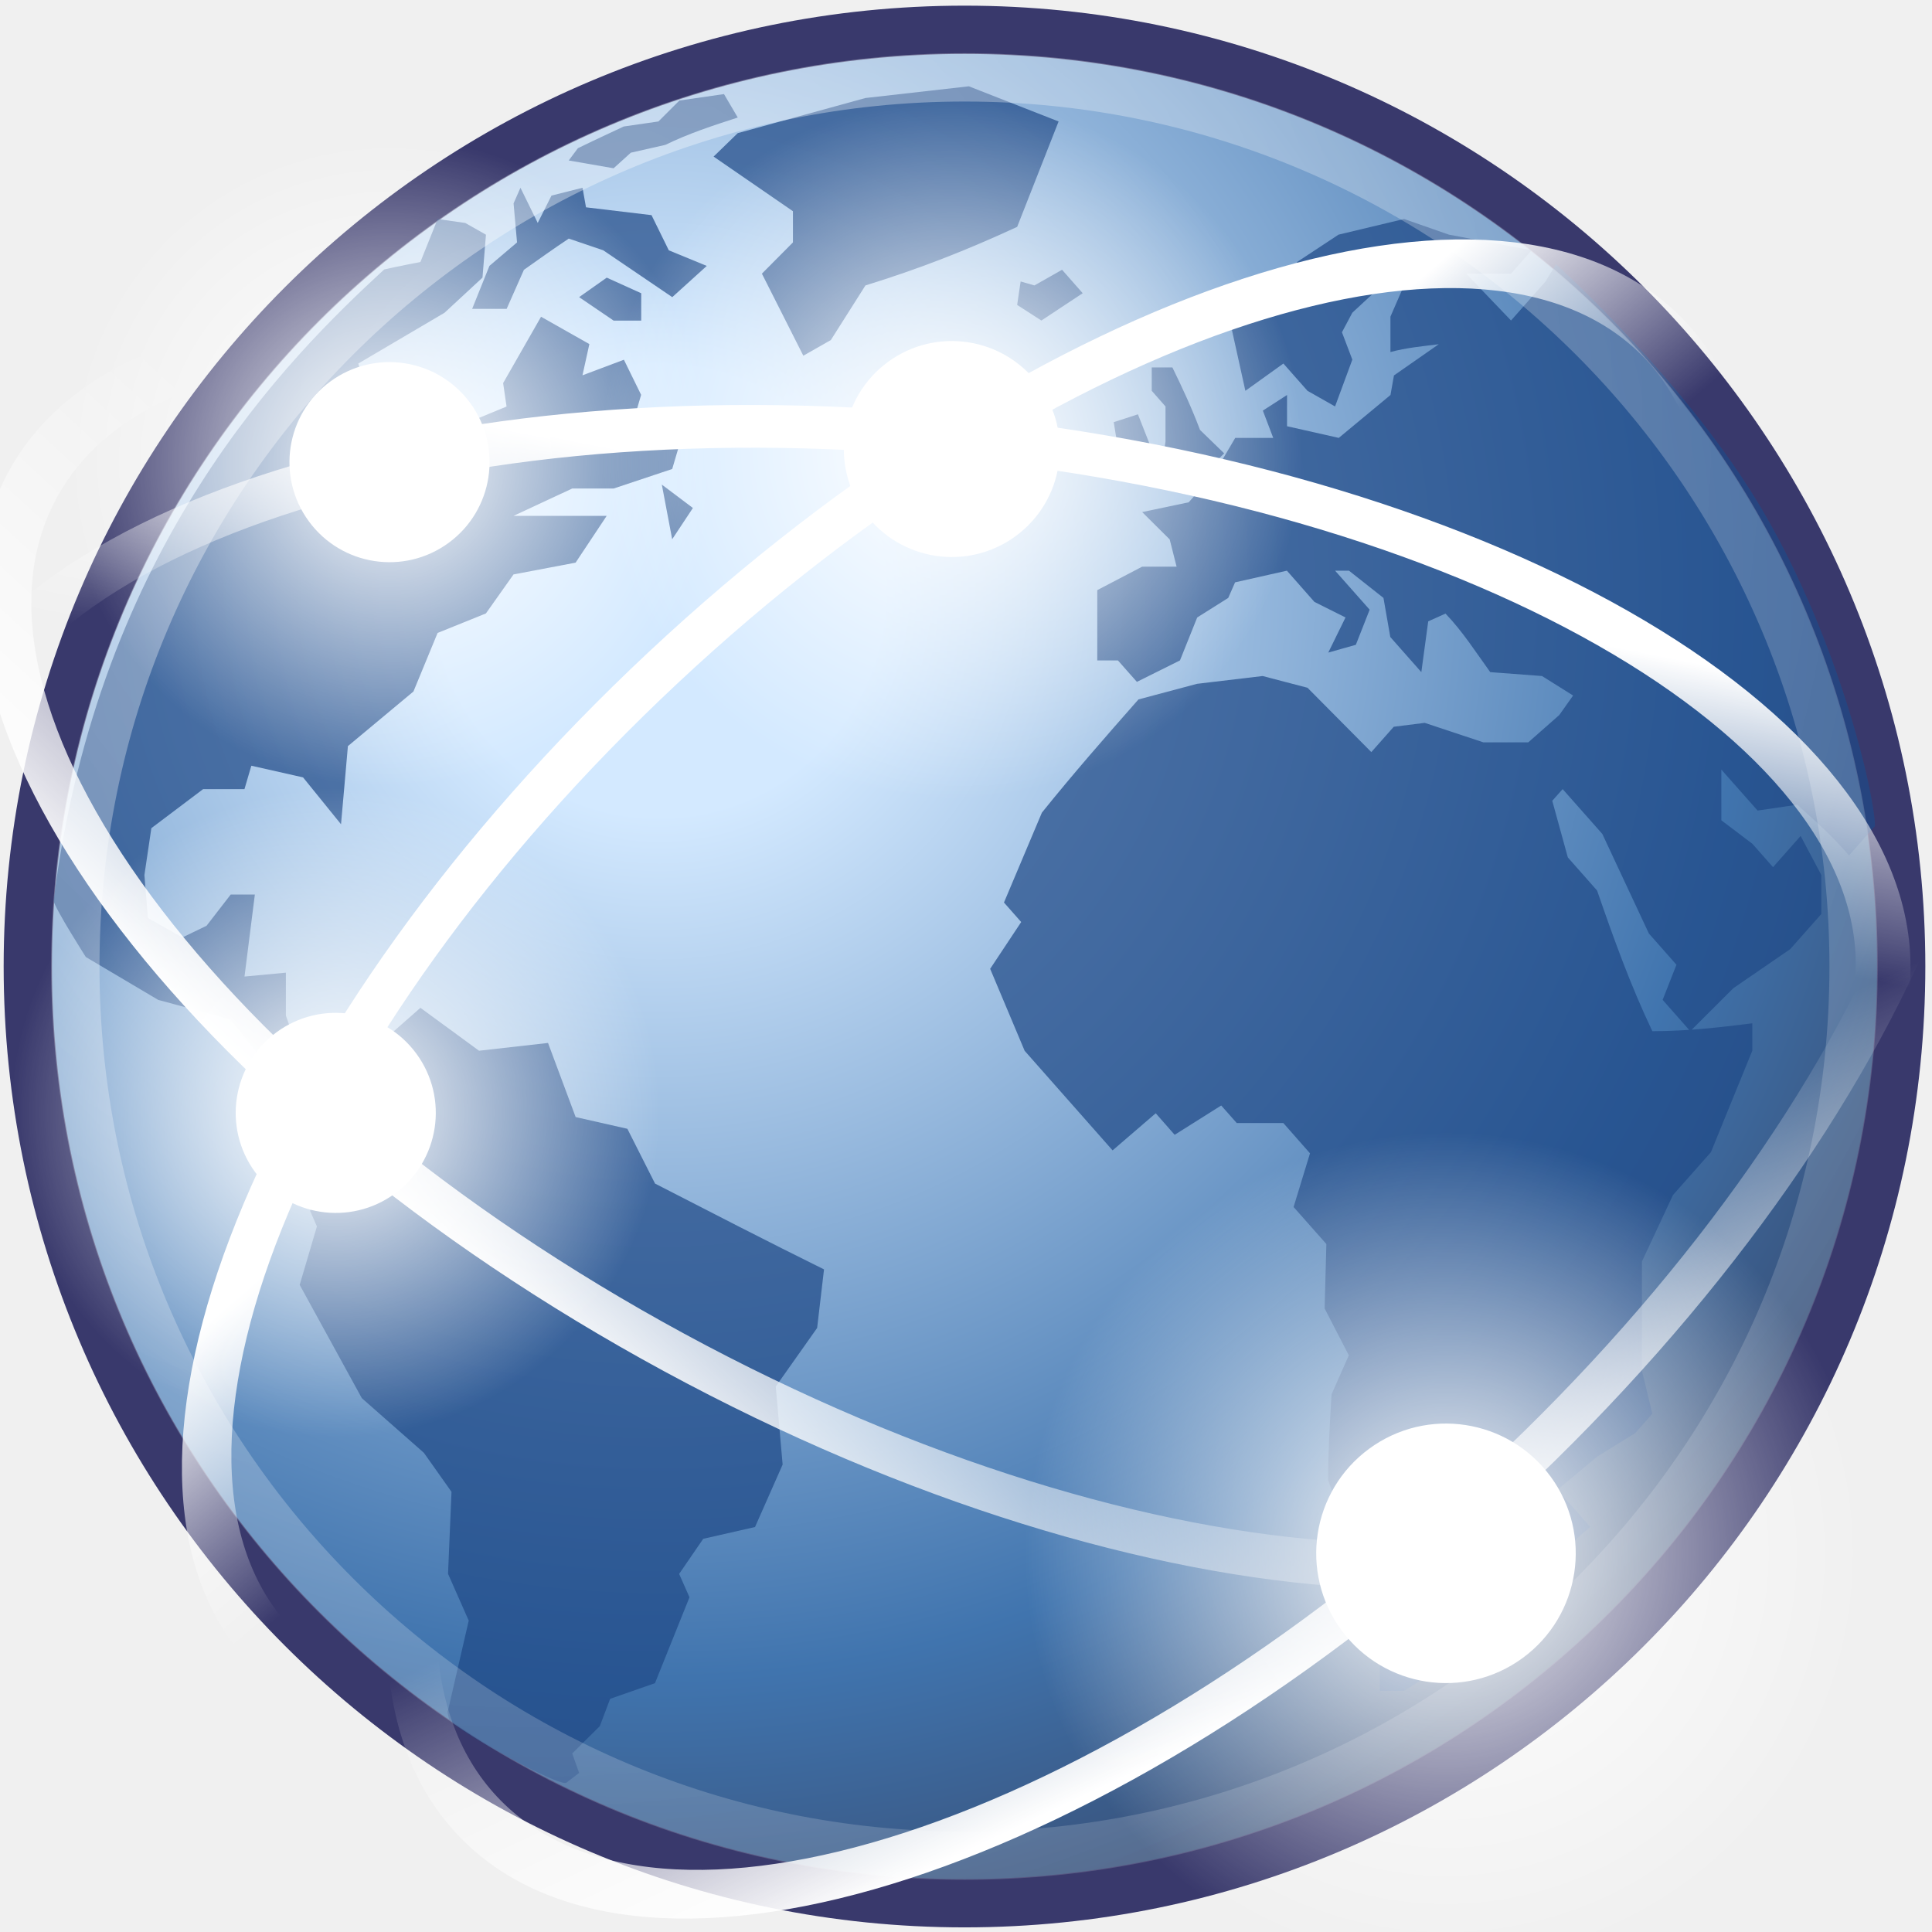
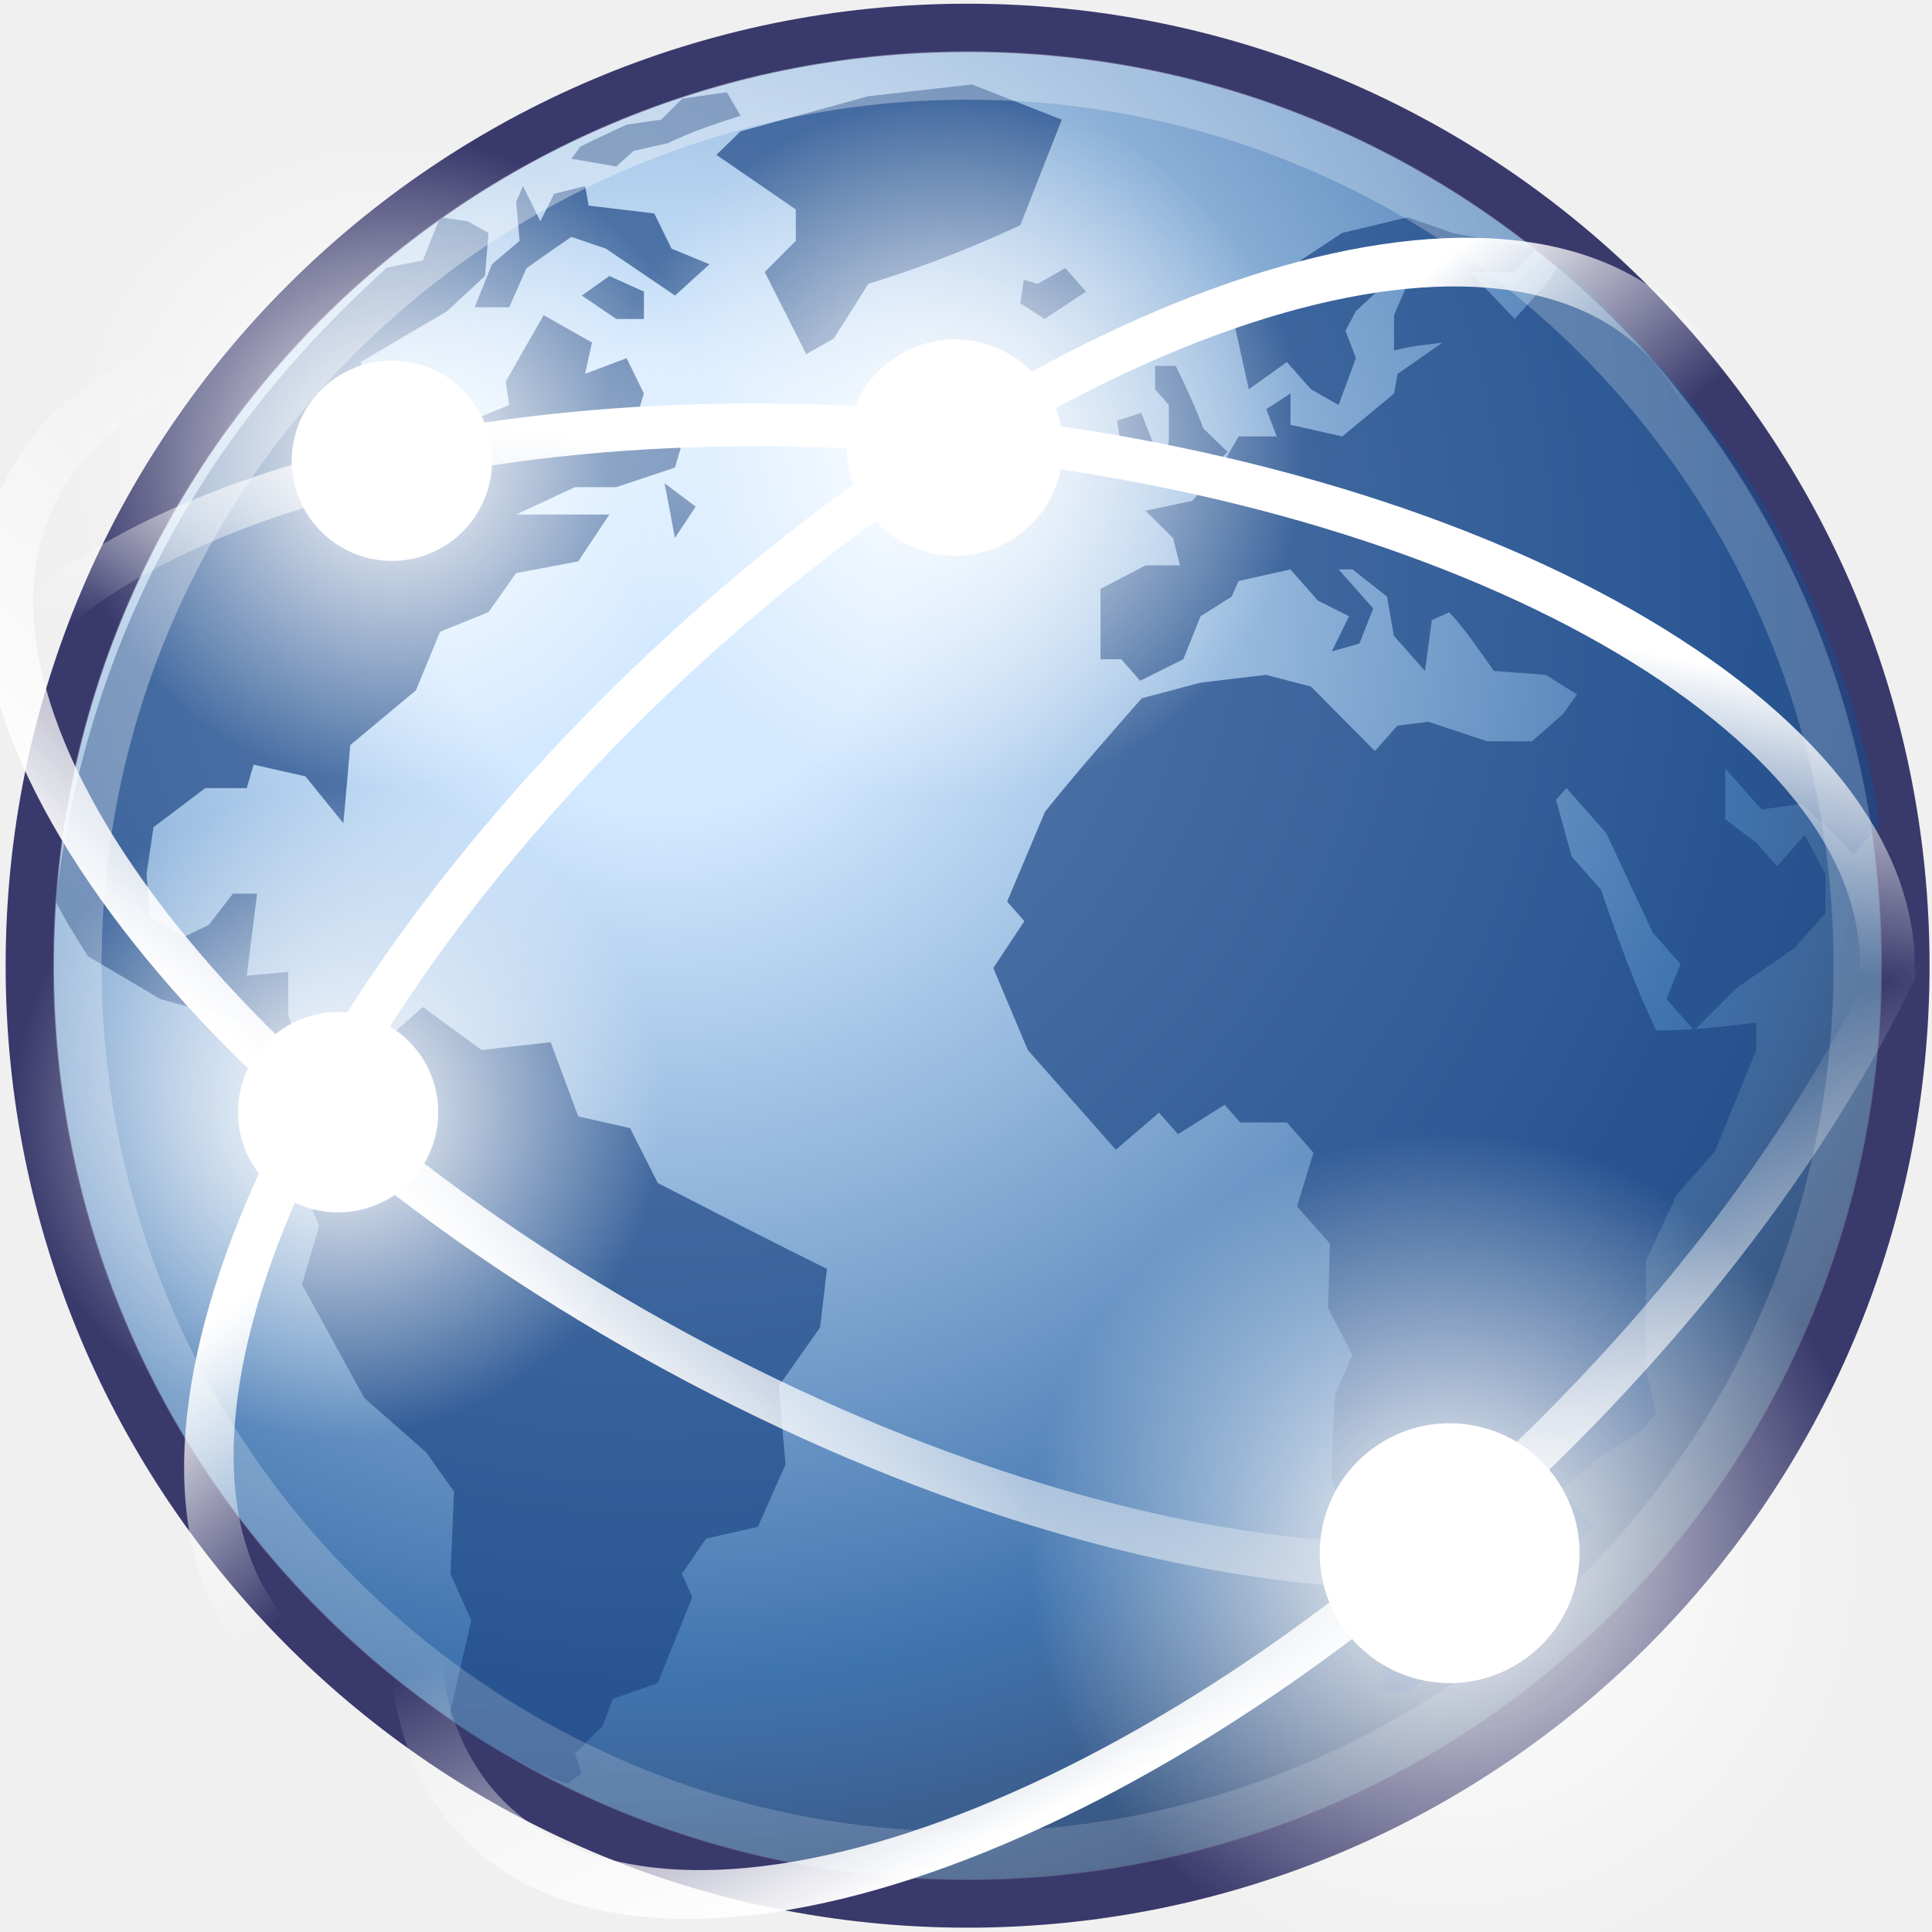
- <svg xmlns="http://www.w3.org/2000/svg" xmlns:xlink="http://www.w3.org/1999/xlink" id="svg3263" viewBox="0 0 50 50" version="1.1" width="50" height="50">
+ <svg xmlns="http://www.w3.org/2000/svg" xmlns:xlink="http://www.w3.org/1999/xlink" id="svg3263" viewBox="0 0 33 33" version="1.1" width="33" height="33">
  <defs id="defs3265">
    <linearGradient id="linearGradient6724" y2="-436.83" xlink:href="#linearGradient6538" gradientUnits="userSpaceOnUse" x2="288.9" y1="-441.23" x1="284.8" />
    <linearGradient id="linearGradient6722" y2="-436.71" gradientUnits="userSpaceOnUse" y1="-439.48" x2="289.77" x1="286.67" gradientTransform="matrix(3.867283,0,0,3.867283,-1093.912,1752.119)">
      <stop id="stop6551" stop-color="#fff" offset="0" />
      <stop id="stop6553" stop-color="#fff" stop-opacity="0" offset="1" />
    </linearGradient>
    <linearGradient id="linearGradient6720" y2="-431.92" gradientUnits="userSpaceOnUse" y1="-437.11" x2="279.98" x1="275.94">
      <stop id="stop6530" stop-color="#fff" offset="0" />
      <stop id="stop6532" stop-color="#fff" stop-opacity="0" offset="1" />
    </linearGradient>
    <linearGradient id="linearGradient6538">
      <stop id="stop6540" stop-color="#fff" offset="0" />
      <stop id="stop6542" stop-color="#fff" stop-opacity="0" offset="1" />
    </linearGradient>
    <linearGradient id="linearGradient6718" y2="-436.44" xlink:href="#linearGradient6538" gradientUnits="userSpaceOnUse" x2="289.39" y1="-439.94" x1="285.94" />
    <linearGradient id="linearGradient6716" y2="-436.14" gradientUnits="userSpaceOnUse" y1="-441.29" x2="289.85" x1="286.51">
      <stop id="stop6515" stop-color="#fff" offset="0" />
      <stop id="stop6517" stop-color="#fff" stop-opacity="0" offset="1" />
    </linearGradient>
    <linearGradient id="linearGradient6714" y2="-436.32" gradientUnits="userSpaceOnUse" y1="-439.75" x2="289.68" x1="287.52">
      <stop id="stop6499" stop-color="#fff" offset="0" />
      <stop id="stop6501" stop-color="#fff" stop-opacity="0" offset="1" />
    </linearGradient>
    <linearGradient id="linearGradient6712" y2="-431.97" gradientUnits="userSpaceOnUse" y1="-441.05" x2="285.03" x1="271.02" gradientTransform="matrix(4.270126,0,0,4.270126,-1135.889,1904.515)">
      <stop id="stop6472" stop-color="#fff" offset="0" />
      <stop id="stop6474" stop-color="#fff" stop-opacity="0" offset="1" />
    </linearGradient>
    <linearGradient id="linearGradient6019" y2="21.336" xlink:href="#linearGradient6538" gradientUnits="userSpaceOnUse" x2="-21.962" y1="15.649" x1="-21.659" />
    <linearGradient id="linearGradient6015" y2="22.662" xlink:href="#linearGradient6538" gradientUnits="userSpaceOnUse" x2="-22.114" y1="28.338" x1="-22.823" />
    <linearGradient id="linearGradient6011" y2="22.662" xlink:href="#linearGradient6538" gradientUnits="userSpaceOnUse" x2="-22.114" y1="30.057" x1="-25.176" />
    <linearGradient id="linearGradient6007" y2="21.042" xlink:href="#linearGradient6538" gradientUnits="userSpaceOnUse" x2="-22.252" y1="30.057" x1="-25.176" />
    <radialGradient id="radialGradient5989" cx="12.071" xlink:href="#linearGradient6538" gradientUnits="userSpaceOnUse" cy="12.493" r="6.718" />
    <radialGradient id="radialGradient4132" gradientUnits="userSpaceOnUse" cy="12.142" cx="15.601" gradientTransform="scale(0.99999,1)" r="43.527">
      <stop id="stop4128" stop-color="#fff" offset="0" />
      <stop id="stop4130" stop-color="#fff" stop-opacity=".165" offset="1" />
    </radialGradient>
    <radialGradient id="radialGradient3968" gradientUnits="userSpaceOnUse" cy="15.716" cx="18.248" gradientTransform="scale(0.99999,1)" r="29.993">
      <stop id="stop3964" stop-color="#d3e9ff" offset="0" />
      <stop id="stop4134" stop-color="#d3e9ff" offset=".155" />
      <stop id="stop4346" stop-color="#4074ae" offset=".75" />
      <stop id="stop3966" stop-color="#36486c" offset="1" />
    </radialGradient>
    <radialGradient xlink:href="#linearGradient6538" id="radialGradient940" gradientUnits="userSpaceOnUse" cx="12.071" cy="12.493" r="6.718" />
    <radialGradient xlink:href="#linearGradient6538" id="radialGradient942" gradientUnits="userSpaceOnUse" cx="12.071" cy="12.493" r="6.718" />
    <radialGradient xlink:href="#linearGradient6538" id="radialGradient944" gradientUnits="userSpaceOnUse" cx="12.071" cy="12.493" r="6.718" />
  </defs>
-   <g id="layer1-0" transform="matrix(1.250166,0,0,1.250166,-5.754884,-4.348085)">
+   <g id="layer1-0" transform="matrix(0.8260754,0,0,0.8260754,-3.769013,-2.906473)">
    <path id="path3214" d="m 43.96,23.485 c 0,10.71 -8.682,19.392 -19.39,19.392 -10.709,0 -19.391,-8.682 -19.391,-19.392 0,-10.709 8.682,-19.39 19.391,-19.39 10.708,0 19.39,8.681 19.39,19.39 z" stroke="#39396c" fill="url(#radialGradient3968)" style="fill:url(#radialGradient3968)" />
    <g id="g4136" fill-opacity="0.713" fill="#204a87" transform="matrix(0.98237,0,0,0.98237,0.12108,0.23291)">
      <g id="g4138">
        <g id="g4142" fill="#204a87">
          <path id="path4144" fill="#204a87" d="m 44.071,20.714 -0.545,0.617 c -0.334,-0.394 -0.709,-0.725 -1.09,-1.07 l -0.836,0.123 -0.764,-0.863 v 1.068 l 0.654,0.495 0.435,0.493 0.582,-0.658 c 0.146,0.274 0.291,0.549 0.436,0.823 v 0.822 l -0.655,0.74 -1.199,0.823 -0.908,0.906 -0.582,-0.66 0.291,-0.74 -0.581,-0.658 -0.981,-2.098 -0.836,-0.945 -0.219,0.246 0.328,1.193 0.617,0.699 c 0.352,1.018 0.701,1.99 1.164,2.963 0.718,0 1.395,-0.076 2.107,-0.166 v 0.576 l -0.872,2.139 -0.8,0.904 -0.654,1.4 v 2.303 l 0.219,0.906 -0.363,0.41 -0.801,0.494 -0.836,0.699 0.691,0.781 -0.945,0.824 0.182,0.533 -1.418,1.605 h -0.944 l -0.8,0.494 H 33.639 V 38.281 l -0.217,-1.318 c -0.281,-0.826 -0.574,-1.647 -0.872,-2.467 0,-0.606 0.036,-1.205 0.072,-1.81 l 0.364,-0.822 -0.51,-0.988 0.037,-1.357 -0.691,-0.781 0.346,-1.131 -0.562,-0.638 h -0.982 l -0.327,-0.37 -0.981,0.618 -0.399,-0.454 -0.909,0.782 c -0.617,-0.7 -1.235,-1.399 -1.853,-2.098 l -0.727,-1.728 0.654,-0.986 -0.363,-0.411 0.799,-1.894 c 0.656,-0.816 1.342,-1.6 2.035,-2.386 l 1.236,-0.329 1.381,-0.164 0.945,0.247 1.345,1.356 0.473,-0.534 0.653,-0.082 1.236,0.411 h 0.945 l 0.654,-0.576 0.291,-0.411 -0.655,-0.411 -1.091,-0.082 c -0.303,-0.42 -0.584,-0.861 -0.943,-1.234 l -0.364,0.164 -0.145,1.07 -0.654,-0.74 -0.144,-0.824 -0.727,-0.574 h -0.292 l 0.728,0.822 -0.291,0.74 -0.581,0.164 0.363,-0.74 -0.655,-0.328 -0.58,-0.658 -1.092,0.246 -0.144,0.328 -0.654,0.412 -0.363,0.905 -0.908,0.452 -0.4,-0.452 h -0.435 v -1.481 l 0.945,-0.494 h 0.727 l -0.146,-0.575 -0.58,-0.576 0.981,-0.206 0.545,-0.616 0.435,-0.741 h 0.801 l -0.219,-0.575 0.51,-0.329 v 0.658 l 1.09,0.246 1.09,-0.904 0.073,-0.412 0.944,-0.658 c -0.342,0.043 -0.684,0.074 -1.018,0.165 V 9.976 L 34.221,9.153 h -0.363 l -0.798,0.74 -0.219,0.412 0.219,0.577 -0.364,0.986 -0.581,-0.329 -0.508,-0.575 -0.801,0.575 -0.291,-1.316 1.381,-0.905 V 8.824 l 0.873,-0.576 1.381,-0.33 0.945,0.33 1.744,0.329 -0.435,0.493 h -0.945 l 0.945,0.987 0.727,-0.822 0.221,-0.362 c 0,0 2.787,2.498 4.38,5.231 1.593,2.733 2.341,5.955 2.341,6.609 z" />
        </g>
      </g>
      <g id="g4146">
        <g id="g4150" fill="#204a87">
          <path id="path4152" fill="#204a87" d="m 26.07,9.236 -0.073,0.493 0.51,0.329 0.871,-0.576 -0.435,-0.494 -0.582,0.33 -0.29,-0.083" />
        </g>
      </g>
      <g id="g4154">
        <g id="g4158" fill="#204a87">
          <path id="path4160" fill="#204a87" d="m 26.87,5.863 -1.891,-0.741 -2.18,0.247 -2.69,0.74 -0.509,0.494 1.672,1.151 v 0.658 l -0.654,0.658 0.873,1.729 0.58,-0.33 0.729,-1.151 C 23.923,8.972 24.93,8.578 25.997,8.084 L 26.87,5.863" />
        </g>
      </g>
      <g id="g4162">
        <g id="g4166" fill="#204a87">
          <path id="path4168" fill="#204a87" d="m 28.833,12.775 -0.291,-0.741 -0.51,0.165 0.146,0.904 0.654,-0.328" />
        </g>
      </g>
      <g id="g4170">
        <g id="g4174" fill="#204a87">
          <path id="path4176" fill="#204a87" d="m 29.123,12.609 -0.145,0.988 0.8,-0.165 0.581,-0.575 -0.509,-0.494 c -0.171,-0.455 -0.368,-0.88 -0.582,-1.317 h -0.435 v 0.493 l 0.29,0.329 v 0.74" />
        </g>
      </g>
      <g id="g4178">
        <g id="g4182" fill="#204a87">
          <path id="path4184" fill="#204a87" d="m 18.365,28.242 -0.582,-1.152 -1.09,-0.247 -0.582,-1.562 -1.454,0.164 -1.235,-0.904 -1.309,1.151 v 0.182 c -0.396,-0.114 -0.883,-0.13 -1.235,-0.347 l -0.291,-0.822 v -0.905 l -0.872,0.082 c 0.073,-0.576 0.145,-1.151 0.218,-1.728 H 9.424 L 8.915,22.812 8.406,23.058 7.679,22.648 7.606,21.742 7.752,20.755 8.842,19.933 h 0.872 l 0.145,-0.494 1.09,0.246 0.8,0.988 0.145,-1.647 1.381,-1.151 0.509,-1.234 1.018,-0.411 0.582,-0.822 1.308,-0.248 0.655,-0.986 h -1.963 l 1.236,-0.576 h 0.872 l 1.236,-0.412 0.145,-0.492 -0.436,-0.412 -0.509,-0.165 0.145,-0.493 -0.363,-0.74 -0.873,0.328 0.145,-0.658 -1.018,-0.576 -0.799,1.398 0.072,0.494 -0.799,0.33 -0.509,1.069 L 13.712,12.28 12.331,11.704 12.113,10.964 13.93,9.894 14.73,9.153 14.803,8.249 14.367,8.002 13.785,7.919 13.422,8.824 c 0,0 -0.608,0.119 -0.764,0.158 -1.996,1.839 -6.029,5.81 -6.966,13.306 0.037,0.174 0.679,1.182 0.679,1.182 l 1.526,0.904 1.526,0.412 0.655,0.823 1.017,0.74 0.582,-0.082 0.436,0.196 v 0.133 l -0.581,1.563 -0.436,0.658 0.145,0.33 -0.363,1.232 1.309,2.387 1.308,1.152 0.582,0.822 -0.073,1.728 0.436,0.986 -0.436,1.893 c 0,0 -0.034,-0.012 0.021,0.178 0.056,0.19 2.329,1.451 2.474,1.344 0.144,-0.109 0.267,-0.205 0.267,-0.205 l -0.145,-0.41 0.581,-0.576 0.218,-0.576 0.945,-0.33 0.727,-1.81 -0.218,-0.492 0.508,-0.74 1.091,-0.248 0.582,-1.316 -0.145,-1.645 0.872,-1.234 0.145,-1.234 c -1.194,-0.59 -2.377,-1.2 -3.562,-1.809" />
        </g>
      </g>
      <g id="g4186">
        <g id="g4190" fill="#204a87">
          <path id="path4192" fill="#204a87" d="m 16.766,9.565 0.727,0.494 h 0.582 V 9.483 L 17.348,9.154 16.766,9.565" />
        </g>
      </g>
      <g id="g4194">
        <g id="g4198" fill="#204a87">
          <path id="path4200" fill="#204a87" d="M 14.876,8.907 14.512,9.812 h 0.727 l 0.364,-0.823 c 0.314,-0.222 0.626,-0.445 0.945,-0.658 l 0.727,0.247 c 0.484,0.329 0.969,0.658 1.454,0.987 l 0.727,-0.658 -0.8,-0.329 -0.364,-0.741 -1.381,-0.165 -0.073,-0.412 -0.654,0.165 -0.29,0.576 -0.364,-0.741 -0.145,0.329 0.073,0.823 -0.582,0.494" />
        </g>
      </g>
      <g id="g4222">
        <g id="g4226" fill="#204a87">
          <path id="path4228" fill="#204a87" d="M 17.492,6.85 17.856,6.521 18.583,6.356 c 0.498,-0.242 0.998,-0.405 1.526,-0.576 l -0.29,-0.494 -0.939,0.135 -0.443,0.442 -0.731,0.106 -0.65,0.305 -0.316,0.153 -0.193,0.258 0.944,0.164" />
        </g>
      </g>
      <g id="g4230">
        <g id="g4234" fill="#204a87">
          <path id="path4236" fill="#204a87" d="m 18.728,14.666 0.436,-0.658 -0.655,-0.493 0.218,1.151" />
        </g>
      </g>
    </g>
    <path id="path4122" opacity="0.396" d="m 42.975,23.486 c 0,10.166 -8.241,18.407 -18.406,18.407 -10.165,0 -18.406,-8.241 -18.406,-18.407 0,-10.165 8.241,-18.406 18.406,-18.406 10.164,0 18.406,8.24 18.406,18.406 z" stroke="url(#radialGradient4132)" fill="none" style="stroke:url(#radialGradient4132)" />
    <path id="path5991" stroke-linejoin="round" style="color:#000000;stroke:url(#linearGradient6007)" d="m -2.828,21.042 c 0,5.223 -7.044,9.458 -15.733,9.458 -8.689,0 -15.733,-4.234 -15.733,-9.458 0,-5.223 7.044,-9.458 15.733,-9.458 8.689,0 15.733,4.234 15.733,9.458 z" transform="matrix(1.131,0.6131,-0.47656,0.87914,54.091,16.044)" stroke="url(#linearGradient6007)" stroke-linecap="round" stroke-width="0.882" fill="none" />
    <path id="path6009" stroke-linejoin="round" style="color:#000000;stroke:url(#linearGradient6011)" d="m -2.828,21.042 c 0,5.223 -7.044,9.458 -15.733,9.458 -8.689,0 -15.733,-4.234 -15.733,-9.458 0,-5.223 7.044,-9.458 15.733,-9.458 8.689,0 15.733,4.234 15.733,9.458 z" transform="matrix(0.93933,-0.87909,0.68331,0.73013,32.314,-4.4516)" stroke="url(#linearGradient6011)" stroke-linecap="round" stroke-width="0.882" fill="none" />
    <g id="g4933" fill-rule="evenodd" transform="matrix(-1.0458,0.76725,0.76725,1.0458,35.617,-22.144)">
      <path id="path4935" d="m 18.789,12.493 c 0,3.71 -3.007,6.718 -6.718,6.718 -3.71,0 -6.718,-3.007 -6.718,-6.718 0,-3.71 3.007,-6.718 6.718,-6.718 3.71,0 6.718,3.007 6.718,6.718 z" style="color:#000000;fill:url(#radialGradient940)" fill="url(#radialGradient5989)" transform="translate(14.95,22.93)" />
      <path id="path4937" d="m 18.789,12.493 c 0,3.71 -3.007,6.718 -6.718,6.718 -3.71,0 -6.718,-3.007 -6.718,-6.718 0,-3.71 3.007,-6.718 6.718,-6.718 3.71,0 6.718,3.007 6.718,6.718 z" style="color:#000000" fill="#ffffff" transform="matrix(0.30827,0,0,0.30827,23.3,31.572)" />
    </g>
    <path id="path6013" stroke-linejoin="round" style="color:#000000;stroke:url(#linearGradient6015)" d="m -2.828,21.042 c 0,5.223 -7.044,9.458 -15.733,9.458 -8.689,0 -15.733,-4.234 -15.733,-9.458 0,-5.223 7.044,-9.458 15.733,-9.458 8.689,0 15.733,4.234 15.733,9.458 z" transform="matrix(-1.2803,-0.12616,0.098062,-0.99518,-2.4051,40.524)" stroke="url(#linearGradient6015)" stroke-linecap="round" stroke-width="0.882" fill="none" />
    <path id="path6017" stroke-linejoin="round" style="color:#000000;stroke:url(#linearGradient6019)" d="m -2.828,21.042 c 0,5.223 -7.044,9.458 -15.733,9.458 -8.689,0 -15.733,-4.234 -15.733,-9.458 0,-5.223 7.044,-9.458 15.733,-9.458 8.689,0 15.733,4.234 15.733,9.458 z" transform="matrix(0.91787,-0.85898,0.6677,0.71343,27.633,-6.9091)" stroke="url(#linearGradient6019)" stroke-linecap="round" stroke-width="0.902" fill="none" />
    <g id="g5075" fill-rule="evenodd" transform="matrix(-0.80628,0.59154,0.59154,0.80628,12.386,-18.029)">
      <path id="path5077" d="m 18.789,12.493 c 0,3.71 -3.007,6.718 -6.718,6.718 -3.71,0 -6.718,-3.007 -6.718,-6.718 0,-3.71 3.007,-6.718 6.718,-6.718 3.71,0 6.718,3.007 6.718,6.718 z" style="color:#000000;fill:url(#radialGradient942)" fill="url(#radialGradient5989)" transform="translate(14.95,22.93)" />
      <path id="path5079" d="m 18.789,12.493 c 0,3.71 -3.007,6.718 -6.718,6.718 -3.71,0 -6.718,-3.007 -6.718,-6.718 0,-3.71 3.007,-6.718 6.718,-6.718 3.71,0 6.718,3.007 6.718,6.718 z" style="color:#000000" fill="#ffffff" transform="matrix(0.30827,0,0,0.30827,23.3,31.572)" />
    </g>
    <g id="g4945" fill-rule="evenodd" transform="matrix(-0.80628,0.59154,0.59154,0.80628,13.499,-31.5)">
      <path id="path4947" d="m 18.789,12.493 c 0,3.71 -3.007,6.718 -6.718,6.718 -3.71,0 -6.718,-3.007 -6.718,-6.718 0,-3.71 3.007,-6.718 6.718,-6.718 3.71,0 6.718,3.007 6.718,6.718 z" style="color:#000000;fill:url(#radialGradient944)" fill="url(#radialGradient5989)" transform="translate(14.95,22.93)" />
      <path id="path4949" d="m 18.789,12.493 c 0,3.71 -3.007,6.718 -6.718,6.718 -3.71,0 -6.718,-3.007 -6.718,-6.718 0,-3.71 3.007,-6.718 6.718,-6.718 3.71,0 6.718,3.007 6.718,6.718 z" style="color:#000000" fill="#ffffff" transform="matrix(0.30827,0,0,0.30827,23.3,31.572)" />
    </g>
    <g id="g4939" fill-rule="evenodd" transform="matrix(-0.87023,0.63857,0.63846,0.87038,25.205,-35.313)">
      <path id="path4941" d="m 18.789,12.493 c 0,3.71 -3.007,6.718 -6.718,6.718 -3.71,0 -6.718,-3.007 -6.718,-6.718 0,-3.71 3.007,-6.718 6.718,-6.718 3.71,0 6.718,3.007 6.718,6.718 z" style="color:#000000;fill:url(#radialGradient5989)" fill="url(#radialGradient5989)" transform="translate(14.95,22.93)" />
      <path id="path4943" d="m 18.789,12.493 c 0,3.71 -3.007,6.718 -6.718,6.718 -3.71,0 -6.718,-3.007 -6.718,-6.718 0,-3.71 3.007,-6.718 6.718,-6.718 3.71,0 6.718,3.007 6.718,6.718 z" style="color:#000000" fill="#ffffff" transform="matrix(0.30827,0,0,0.30827,23.3,31.572)" />
    </g>
  </g>
</svg>
